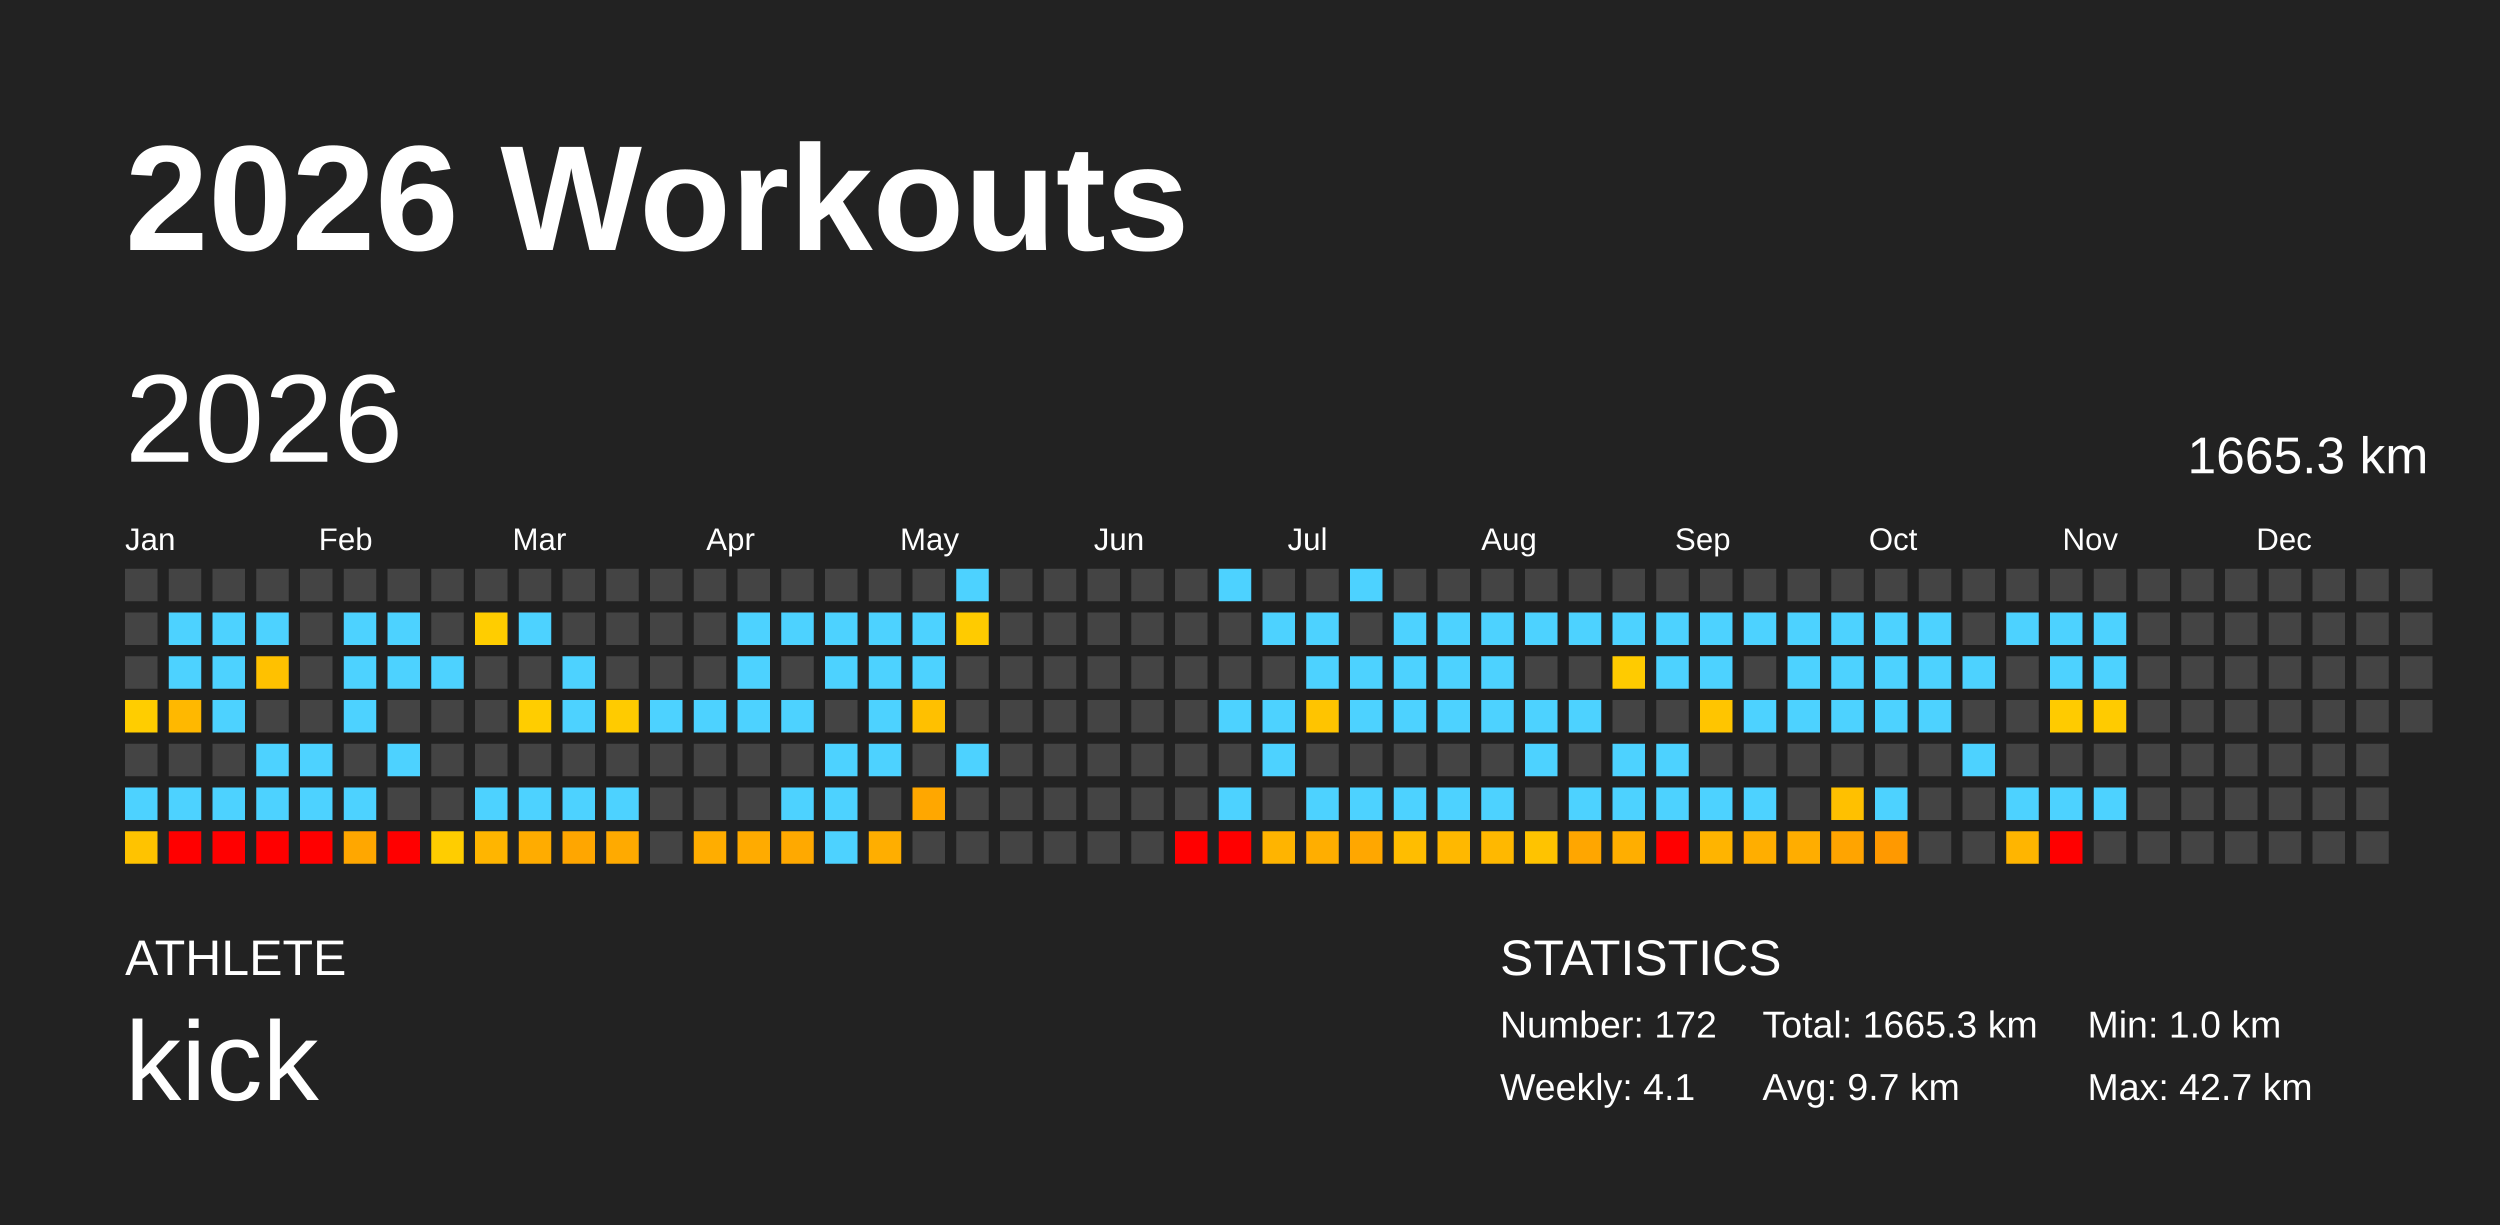
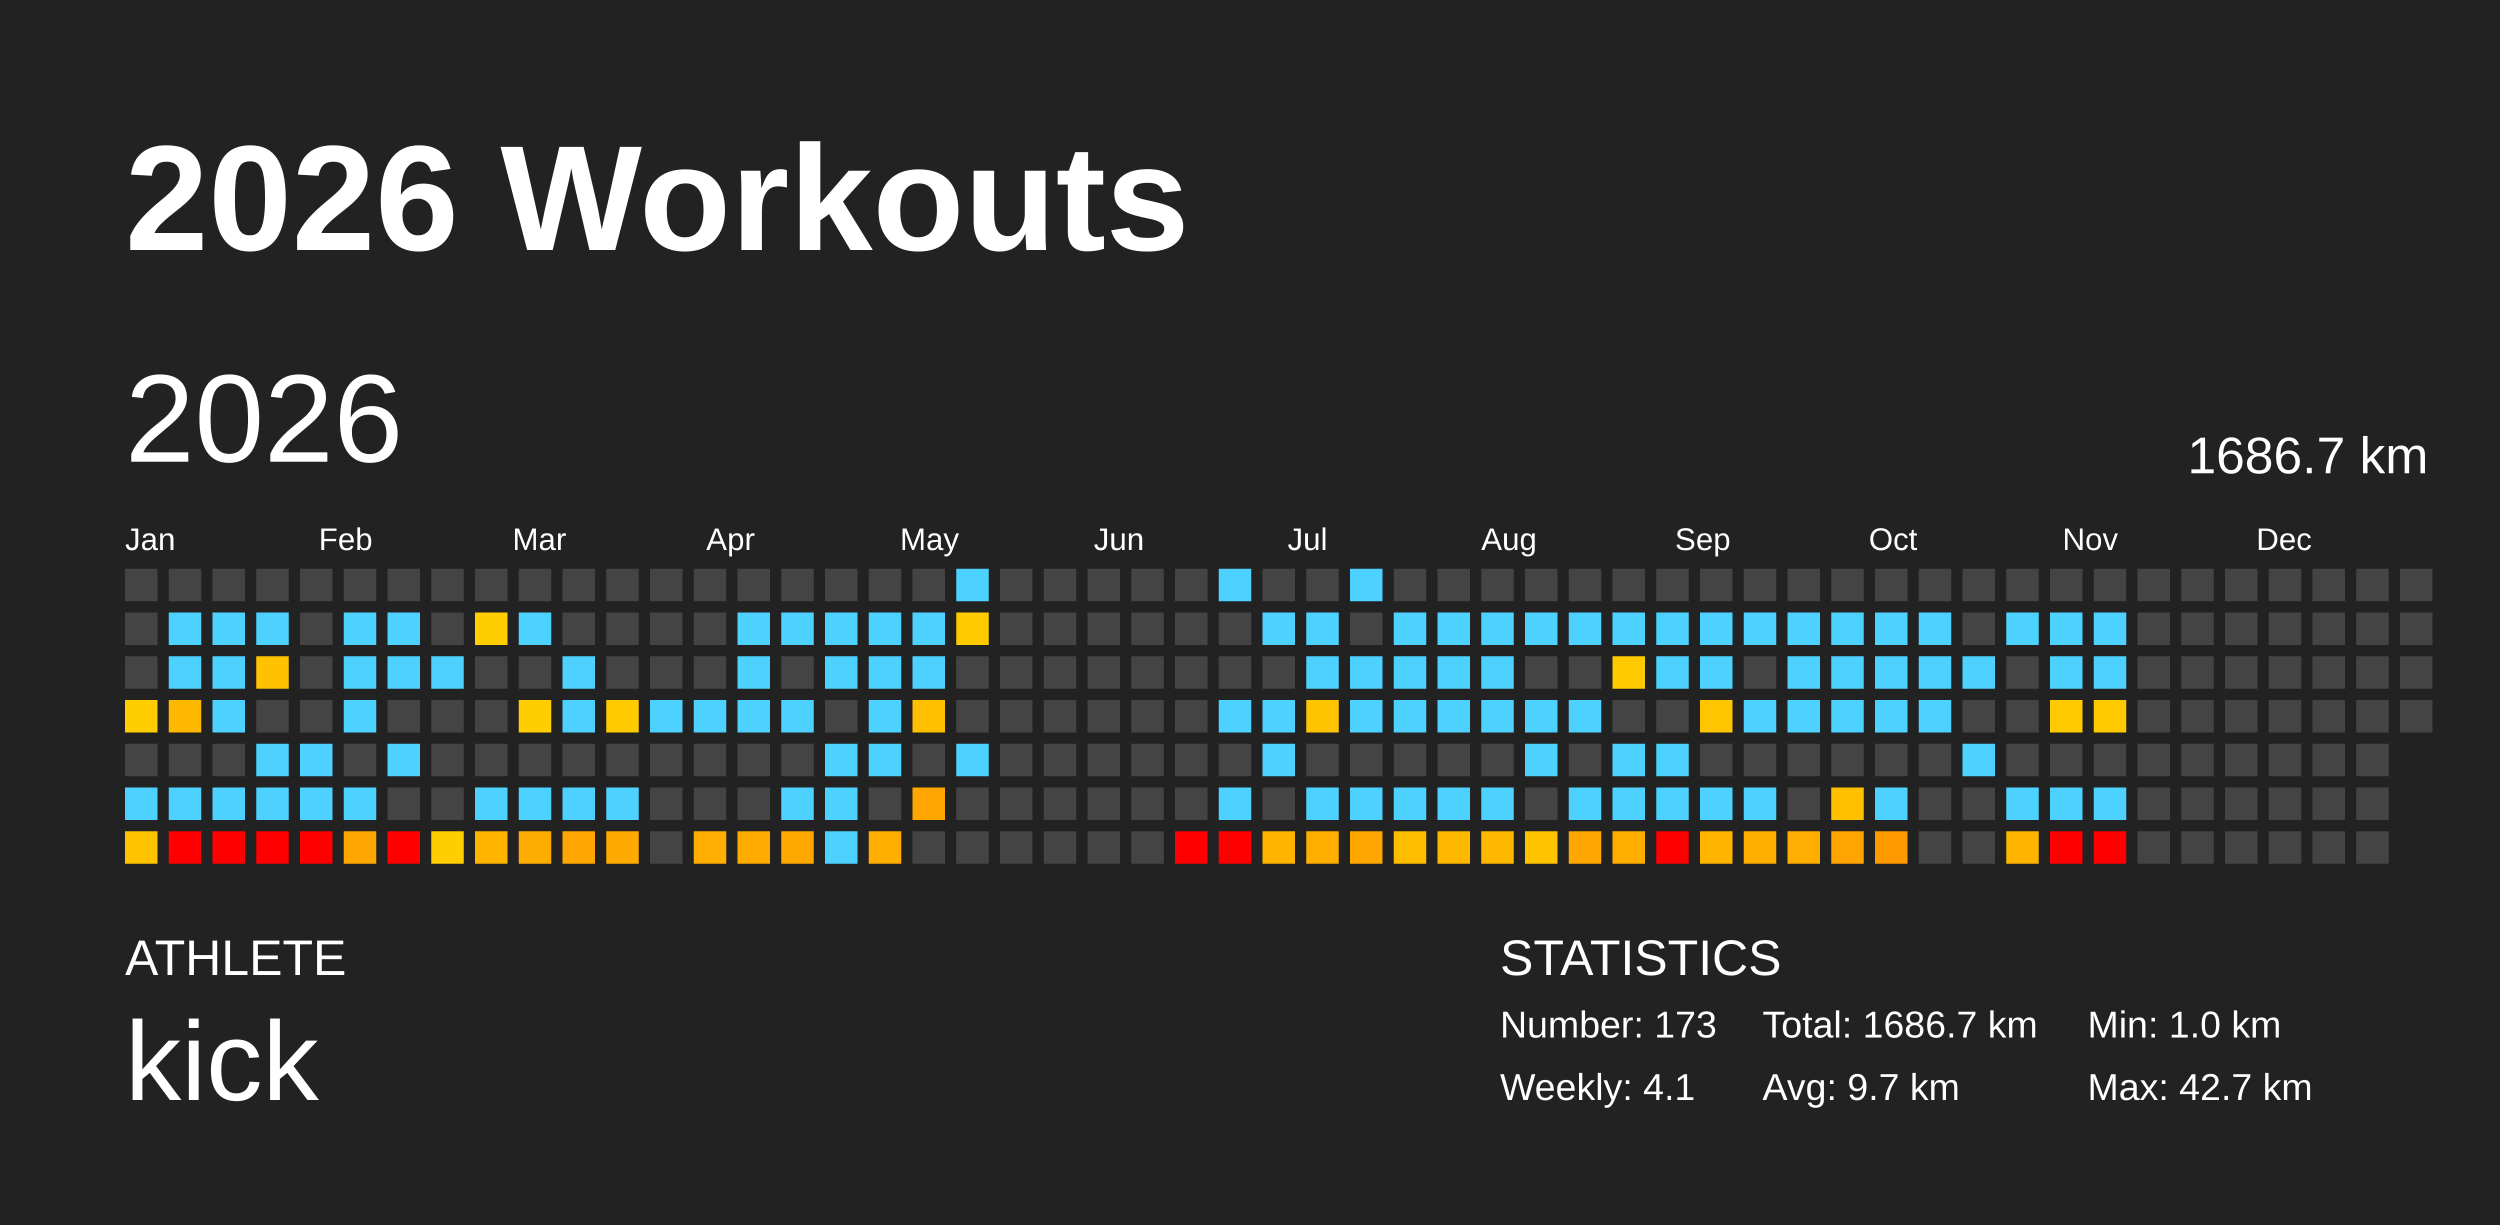
<svg xmlns="http://www.w3.org/2000/svg" baseProfile="full" height="98mm" version="1.1" viewBox="0,0,200,98" width="200mm">
  <defs />
  <rect fill="#222222" height="98" width="200" x="0" y="0" />
  <text fill="#FFFFFF" style="font-size:12px; font-family:Arial; font-weight:bold;" x="10" y="20">2026 Workouts</text>
  <text fill="#FFFFFF" style="font-size:4px; font-family:Arial" x="10" y="78">ATHLETE</text>
  <text fill="#FFFFFF" style="font-size:9px; font-family:Arial" x="10" y="88">kick</text>
  <text fill="#FFFFFF" style="font-size:4px; font-family:Arial" x="120" y="78">STATISTICS</text>
-   <text fill="#FFFFFF" style="font-size:3px; font-family:Arial" x="120" y="83">Number: 172</text>
+   <text fill="#FFFFFF" style="font-size:3px; font-family:Arial" x="120" y="83">Number: 173</text>
  <text fill="#FFFFFF" style="font-size:3px; font-family:Arial" x="120" y="88">Weekly: 4.1</text>
-   <text fill="#FFFFFF" style="font-size:3px; font-family:Arial" x="141" y="83">Total: 1665.3 km</text>
+   <text fill="#FFFFFF" style="font-size:3px; font-family:Arial" x="141" y="83">Total: 1686.7 km</text>
  <text fill="#FFFFFF" style="font-size:3px; font-family:Arial" x="141" y="88">Avg: 9.7 km</text>
  <text fill="#FFFFFF" style="font-size:3px; font-family:Arial" x="167" y="83">Min: 1.0 km</text>
  <text fill="#FFFFFF" style="font-size:3px; font-family:Arial" x="167" y="88">Max: 42.7 km</text>
  <text dominant-baseline="hanging" fill="#FFFFFF" style="font-size:10.0px; font-family:Arial;" x="10" y="30">2026</text>
-   <text dominant-baseline="hanging" fill="#FFFFFF" style="font-size:4.125px; font-family:Arial;" x="175" y="35">1665.3 km</text>
+   <text dominant-baseline="hanging" fill="#FFFFFF" style="font-size:4.125px; font-family:Arial;" x="175" y="35">1686.7 km</text>
  <text fill="#FFFFFF" style="font-size:2.5px; font-family:Arial" x="10.0" y="44">Jan</text>
  <text fill="#FFFFFF" style="font-size:2.5px; font-family:Arial" x="25.5" y="44">Feb</text>
  <text fill="#FFFFFF" style="font-size:2.5px; font-family:Arial" x="41.0" y="44">Mar</text>
  <text fill="#FFFFFF" style="font-size:2.5px; font-family:Arial" x="56.5" y="44">Apr</text>
  <text fill="#FFFFFF" style="font-size:2.5px; font-family:Arial" x="72.0" y="44">May</text>
  <text fill="#FFFFFF" style="font-size:2.5px; font-family:Arial" x="87.5" y="44">Jun</text>
  <text fill="#FFFFFF" style="font-size:2.5px; font-family:Arial" x="103.0" y="44">Jul</text>
  <text fill="#FFFFFF" style="font-size:2.5px; font-family:Arial" x="118.5" y="44">Aug</text>
  <text fill="#FFFFFF" style="font-size:2.5px; font-family:Arial" x="134.0" y="44">Sep</text>
  <text fill="#FFFFFF" style="font-size:2.5px; font-family:Arial" x="149.5" y="44">Oct</text>
  <text fill="#FFFFFF" style="font-size:2.5px; font-family:Arial" x="165.0" y="44">Nov</text>
  <text fill="#FFFFFF" style="font-size:2.5px; font-family:Arial" x="180.5" y="44">Dec</text>
  <rect fill="#444444" height="2.6" width="2.6" x="10.0" y="45.5" />
  <rect fill="#444444" height="2.6" width="2.6" x="10.0" y="49.0" />
  <rect fill="#444444" height="2.6" width="2.6" x="10.0" y="52.5" />
  <rect fill="#ffcd00" height="2.6" width="2.6" x="10.0" y="56.0" />
  <rect fill="#444444" height="2.6" width="2.6" x="10.0" y="59.5" />
  <rect fill="#4dd2ff" height="2.6" width="2.6" x="10.0" y="63.0" />
  <rect fill="#ffc300" height="2.6" width="2.6" x="10.0" y="66.5" />
  <rect fill="#444444" height="2.6" width="2.6" x="13.5" y="45.5" />
  <rect fill="#4dd2ff" height="2.6" width="2.6" x="13.5" y="49.0" />
  <rect fill="#4dd2ff" height="2.6" width="2.6" x="13.5" y="52.5" />
  <rect fill="#ffb800" height="2.6" width="2.6" x="13.5" y="56.0" />
  <rect fill="#444444" height="2.6" width="2.6" x="13.5" y="59.5" />
  <rect fill="#4dd2ff" height="2.6" width="2.6" x="13.5" y="63.0" />
  <rect fill="red" height="2.6" width="2.6" x="13.5" y="66.5" />
  <rect fill="#444444" height="2.6" width="2.6" x="17.0" y="45.5" />
  <rect fill="#4dd2ff" height="2.6" width="2.6" x="17.0" y="49.0" />
  <rect fill="#4dd2ff" height="2.6" width="2.6" x="17.0" y="52.5" />
  <rect fill="#4dd2ff" height="2.6" width="2.6" x="17.0" y="56.0" />
  <rect fill="#444444" height="2.6" width="2.6" x="17.0" y="59.5" />
  <rect fill="#4dd2ff" height="2.6" width="2.6" x="17.0" y="63.0" />
  <rect fill="red" height="2.6" width="2.6" x="17.0" y="66.5" />
  <rect fill="#444444" height="2.6" width="2.6" x="20.5" y="45.5" />
  <rect fill="#4dd2ff" height="2.6" width="2.6" x="20.5" y="49.0" />
  <rect fill="#ffc100" height="2.6" width="2.6" x="20.5" y="52.5" />
  <rect fill="#444444" height="2.6" width="2.6" x="20.5" y="56.0" />
  <rect fill="#4dd2ff" height="2.6" width="2.6" x="20.5" y="59.5" />
  <rect fill="#4dd2ff" height="2.6" width="2.6" x="20.5" y="63.0" />
  <rect fill="red" height="2.6" width="2.6" x="20.5" y="66.5" />
  <rect fill="#444444" height="2.6" width="2.6" x="24.0" y="45.5" />
  <rect fill="#444444" height="2.6" width="2.6" x="24.0" y="49.0" />
  <rect fill="#444444" height="2.6" width="2.6" x="24.0" y="52.5" />
  <rect fill="#444444" height="2.6" width="2.6" x="24.0" y="56.0" />
  <rect fill="#4dd2ff" height="2.6" width="2.6" x="24.0" y="59.5" />
  <rect fill="#4dd2ff" height="2.6" width="2.6" x="24.0" y="63.0" />
  <rect fill="red" height="2.6" width="2.6" x="24.0" y="66.5" />
  <rect fill="#444444" height="2.6" width="2.6" x="27.5" y="45.5" />
  <rect fill="#4dd2ff" height="2.6" width="2.6" x="27.5" y="49.0" />
  <rect fill="#4dd2ff" height="2.6" width="2.6" x="27.5" y="52.5" />
  <rect fill="#4dd2ff" height="2.6" width="2.6" x="27.5" y="56.0" />
  <rect fill="#444444" height="2.6" width="2.6" x="27.5" y="59.5" />
  <rect fill="#4dd2ff" height="2.6" width="2.6" x="27.5" y="63.0" />
  <rect fill="#ffa700" height="2.6" width="2.6" x="27.5" y="66.5" />
  <rect fill="#444444" height="2.6" width="2.6" x="31.0" y="45.5" />
  <rect fill="#4dd2ff" height="2.6" width="2.6" x="31.0" y="49.0" />
  <rect fill="#4dd2ff" height="2.6" width="2.6" x="31.0" y="52.5" />
  <rect fill="#444444" height="2.6" width="2.6" x="31.0" y="56.0" />
  <rect fill="#4dd2ff" height="2.6" width="2.6" x="31.0" y="59.5" />
  <rect fill="#444444" height="2.6" width="2.6" x="31.0" y="63.0" />
  <rect fill="red" height="2.6" width="2.6" x="31.0" y="66.5" />
  <rect fill="#444444" height="2.6" width="2.6" x="34.5" y="45.5" />
  <rect fill="#444444" height="2.6" width="2.6" x="34.5" y="49.0" />
  <rect fill="#4dd2ff" height="2.6" width="2.6" x="34.5" y="52.5" />
  <rect fill="#444444" height="2.6" width="2.6" x="34.5" y="56.0" />
  <rect fill="#444444" height="2.6" width="2.6" x="34.5" y="59.5" />
  <rect fill="#444444" height="2.6" width="2.6" x="34.5" y="63.0" />
  <rect fill="#ffcd00" height="2.6" width="2.6" x="34.5" y="66.5" />
  <rect fill="#444444" height="2.6" width="2.6" x="38.0" y="45.5" />
  <rect fill="#ffcd00" height="2.6" width="2.6" x="38.0" y="49.0" />
  <rect fill="#444444" height="2.6" width="2.6" x="38.0" y="52.5" />
  <rect fill="#444444" height="2.6" width="2.6" x="38.0" y="56.0" />
  <rect fill="#444444" height="2.6" width="2.6" x="38.0" y="59.5" />
  <rect fill="#4dd2ff" height="2.6" width="2.6" x="38.0" y="63.0" />
  <rect fill="#ffb500" height="2.6" width="2.6" x="38.0" y="66.5" />
  <rect fill="#444444" height="2.6" width="2.6" x="41.5" y="45.5" />
  <rect fill="#4dd2ff" height="2.6" width="2.6" x="41.5" y="49.0" />
  <rect fill="#444444" height="2.6" width="2.6" x="41.5" y="52.5" />
  <rect fill="#ffcd00" height="2.6" width="2.6" x="41.5" y="56.0" />
  <rect fill="#444444" height="2.6" width="2.6" x="41.5" y="59.5" />
  <rect fill="#4dd2ff" height="2.6" width="2.6" x="41.5" y="63.0" />
  <rect fill="#ffac00" height="2.6" width="2.6" x="41.5" y="66.5" />
  <rect fill="#444444" height="2.6" width="2.6" x="45.0" y="45.5" />
  <rect fill="#444444" height="2.6" width="2.6" x="45.0" y="49.0" />
  <rect fill="#4dd2ff" height="2.6" width="2.6" x="45.0" y="52.5" />
  <rect fill="#4dd2ff" height="2.6" width="2.6" x="45.0" y="56.0" />
  <rect fill="#444444" height="2.6" width="2.6" x="45.0" y="59.5" />
  <rect fill="#4dd2ff" height="2.6" width="2.6" x="45.0" y="63.0" />
  <rect fill="#ffa600" height="2.6" width="2.6" x="45.0" y="66.5" />
  <rect fill="#444444" height="2.6" width="2.6" x="48.5" y="45.5" />
  <rect fill="#444444" height="2.6" width="2.6" x="48.5" y="49.0" />
  <rect fill="#444444" height="2.6" width="2.6" x="48.5" y="52.5" />
  <rect fill="#ffcb00" height="2.6" width="2.6" x="48.5" y="56.0" />
  <rect fill="#444444" height="2.6" width="2.6" x="48.5" y="59.5" />
  <rect fill="#4dd2ff" height="2.6" width="2.6" x="48.5" y="63.0" />
  <rect fill="#ffaa00" height="2.6" width="2.6" x="48.5" y="66.5" />
  <rect fill="#444444" height="2.6" width="2.6" x="52.0" y="45.5" />
  <rect fill="#444444" height="2.6" width="2.6" x="52.0" y="49.0" />
  <rect fill="#444444" height="2.6" width="2.6" x="52.0" y="52.5" />
  <rect fill="#4dd2ff" height="2.6" width="2.6" x="52.0" y="56.0" />
  <rect fill="#444444" height="2.6" width="2.6" x="52.0" y="59.5" />
  <rect fill="#444444" height="2.6" width="2.6" x="52.0" y="63.0" />
  <rect fill="#444444" height="2.6" width="2.6" x="52.0" y="66.5" />
  <rect fill="#444444" height="2.6" width="2.6" x="55.5" y="45.5" />
  <rect fill="#444444" height="2.6" width="2.6" x="55.5" y="49.0" />
  <rect fill="#444444" height="2.6" width="2.6" x="55.5" y="52.5" />
  <rect fill="#4dd2ff" height="2.6" width="2.6" x="55.5" y="56.0" />
  <rect fill="#444444" height="2.6" width="2.6" x="55.5" y="59.5" />
  <rect fill="#444444" height="2.6" width="2.6" x="55.5" y="63.0" />
  <rect fill="#ffad00" height="2.6" width="2.6" x="55.5" y="66.5" />
  <rect fill="#444444" height="2.6" width="2.6" x="59.0" y="45.5" />
  <rect fill="#4dd2ff" height="2.6" width="2.6" x="59.0" y="49.0" />
  <rect fill="#4dd2ff" height="2.6" width="2.6" x="59.0" y="52.5" />
  <rect fill="#4dd2ff" height="2.6" width="2.6" x="59.0" y="56.0" />
  <rect fill="#444444" height="2.6" width="2.6" x="59.0" y="59.5" />
  <rect fill="#444444" height="2.6" width="2.6" x="59.0" y="63.0" />
  <rect fill="#ffab00" height="2.6" width="2.6" x="59.0" y="66.5" />
  <rect fill="#444444" height="2.6" width="2.6" x="62.5" y="45.5" />
  <rect fill="#4dd2ff" height="2.6" width="2.6" x="62.5" y="49.0" />
  <rect fill="#444444" height="2.6" width="2.6" x="62.5" y="52.5" />
  <rect fill="#4dd2ff" height="2.6" width="2.6" x="62.5" y="56.0" />
  <rect fill="#444444" height="2.6" width="2.6" x="62.5" y="59.5" />
  <rect fill="#4dd2ff" height="2.6" width="2.6" x="62.5" y="63.0" />
  <rect fill="#ffa900" height="2.6" width="2.6" x="62.5" y="66.5" />
  <rect fill="#444444" height="2.6" width="2.6" x="66.0" y="45.5" />
  <rect fill="#4dd2ff" height="2.6" width="2.6" x="66.0" y="49.0" />
  <rect fill="#4dd2ff" height="2.6" width="2.6" x="66.0" y="52.5" />
  <rect fill="#444444" height="2.6" width="2.6" x="66.0" y="56.0" />
  <rect fill="#4dd2ff" height="2.6" width="2.6" x="66.0" y="59.5" />
  <rect fill="#4dd2ff" height="2.6" width="2.6" x="66.0" y="63.0" />
  <rect fill="#4dd2ff" height="2.6" width="2.6" x="66.0" y="66.5" />
  <rect fill="#444444" height="2.6" width="2.6" x="69.5" y="45.5" />
  <rect fill="#4dd2ff" height="2.6" width="2.6" x="69.5" y="49.0" />
  <rect fill="#4dd2ff" height="2.6" width="2.6" x="69.5" y="52.5" />
  <rect fill="#4dd2ff" height="2.6" width="2.6" x="69.5" y="56.0" />
  <rect fill="#4dd2ff" height="2.6" width="2.6" x="69.5" y="59.5" />
  <rect fill="#444444" height="2.6" width="2.6" x="69.5" y="63.0" />
  <rect fill="#ffae00" height="2.6" width="2.6" x="69.5" y="66.5" />
  <rect fill="#444444" height="2.6" width="2.6" x="73.0" y="45.5" />
  <rect fill="#4dd2ff" height="2.6" width="2.6" x="73.0" y="49.0" />
  <rect fill="#4dd2ff" height="2.6" width="2.6" x="73.0" y="52.5" />
  <rect fill="#ffc000" height="2.6" width="2.6" x="73.0" y="56.0" />
  <rect fill="#444444" height="2.6" width="2.6" x="73.0" y="59.5" />
  <rect fill="#ffa700" height="2.6" width="2.6" x="73.0" y="63.0" />
  <rect fill="#444444" height="2.6" width="2.6" x="73.0" y="66.5" />
  <rect fill="#4dd2ff" height="2.6" width="2.6" x="76.5" y="45.5" />
  <rect fill="#ffcb00" height="2.6" width="2.6" x="76.5" y="49.0" />
  <rect fill="#444444" height="2.6" width="2.6" x="76.5" y="52.5" />
  <rect fill="#444444" height="2.6" width="2.6" x="76.5" y="56.0" />
  <rect fill="#4dd2ff" height="2.6" width="2.6" x="76.5" y="59.5" />
  <rect fill="#444444" height="2.6" width="2.6" x="76.5" y="63.0" />
  <rect fill="#444444" height="2.6" width="2.6" x="76.5" y="66.5" />
  <rect fill="#444444" height="2.6" width="2.6" x="80.0" y="45.5" />
  <rect fill="#444444" height="2.6" width="2.6" x="80.0" y="49.0" />
  <rect fill="#444444" height="2.6" width="2.6" x="80.0" y="52.5" />
  <rect fill="#444444" height="2.6" width="2.6" x="80.0" y="56.0" />
  <rect fill="#444444" height="2.6" width="2.6" x="80.0" y="59.5" />
  <rect fill="#444444" height="2.6" width="2.6" x="80.0" y="63.0" />
  <rect fill="#444444" height="2.6" width="2.6" x="80.0" y="66.5" />
  <rect fill="#444444" height="2.6" width="2.6" x="83.5" y="45.5" />
  <rect fill="#444444" height="2.6" width="2.6" x="83.5" y="49.0" />
  <rect fill="#444444" height="2.6" width="2.6" x="83.5" y="52.5" />
  <rect fill="#444444" height="2.6" width="2.6" x="83.5" y="56.0" />
  <rect fill="#444444" height="2.6" width="2.6" x="83.5" y="59.5" />
  <rect fill="#444444" height="2.6" width="2.6" x="83.5" y="63.0" />
  <rect fill="#444444" height="2.6" width="2.6" x="83.5" y="66.5" />
  <rect fill="#444444" height="2.6" width="2.6" x="87.0" y="45.5" />
  <rect fill="#444444" height="2.6" width="2.6" x="87.0" y="49.0" />
  <rect fill="#444444" height="2.6" width="2.6" x="87.0" y="52.5" />
  <rect fill="#444444" height="2.6" width="2.6" x="87.0" y="56.0" />
  <rect fill="#444444" height="2.6" width="2.6" x="87.0" y="59.5" />
  <rect fill="#444444" height="2.6" width="2.6" x="87.0" y="63.0" />
  <rect fill="#444444" height="2.6" width="2.6" x="87.0" y="66.5" />
  <rect fill="#444444" height="2.6" width="2.6" x="90.5" y="45.5" />
  <rect fill="#444444" height="2.6" width="2.6" x="90.5" y="49.0" />
  <rect fill="#444444" height="2.6" width="2.6" x="90.5" y="52.5" />
  <rect fill="#444444" height="2.6" width="2.6" x="90.5" y="56.0" />
  <rect fill="#444444" height="2.6" width="2.6" x="90.5" y="59.5" />
  <rect fill="#444444" height="2.6" width="2.6" x="90.5" y="63.0" />
  <rect fill="#444444" height="2.6" width="2.6" x="90.5" y="66.5" />
  <rect fill="#444444" height="2.6" width="2.6" x="94.0" y="45.5" />
  <rect fill="#444444" height="2.6" width="2.6" x="94.0" y="49.0" />
  <rect fill="#444444" height="2.6" width="2.6" x="94.0" y="52.5" />
  <rect fill="#444444" height="2.6" width="2.6" x="94.0" y="56.0" />
  <rect fill="#444444" height="2.6" width="2.6" x="94.0" y="59.5" />
  <rect fill="#444444" height="2.6" width="2.6" x="94.0" y="63.0" />
  <rect fill="red" height="2.6" width="2.6" x="94.0" y="66.5" />
  <rect fill="#4dd2ff" height="2.6" width="2.6" x="97.5" y="45.5" />
  <rect fill="#444444" height="2.6" width="2.6" x="97.5" y="49.0" />
  <rect fill="#444444" height="2.6" width="2.6" x="97.5" y="52.5" />
  <rect fill="#4dd2ff" height="2.6" width="2.6" x="97.5" y="56.0" />
  <rect fill="#444444" height="2.6" width="2.6" x="97.5" y="59.5" />
  <rect fill="#4dd2ff" height="2.6" width="2.6" x="97.5" y="63.0" />
  <rect fill="red" height="2.6" width="2.6" x="97.5" y="66.5" />
  <rect fill="#444444" height="2.6" width="2.6" x="101.0" y="45.5" />
  <rect fill="#4dd2ff" height="2.6" width="2.6" x="101.0" y="49.0" />
  <rect fill="#444444" height="2.6" width="2.6" x="101.0" y="52.5" />
  <rect fill="#4dd2ff" height="2.6" width="2.6" x="101.0" y="56.0" />
  <rect fill="#4dd2ff" height="2.6" width="2.6" x="101.0" y="59.5" />
  <rect fill="#444444" height="2.6" width="2.6" x="101.0" y="63.0" />
  <rect fill="#ffb400" height="2.6" width="2.6" x="101.0" y="66.5" />
  <rect fill="#444444" height="2.6" width="2.6" x="104.5" y="45.5" />
  <rect fill="#4dd2ff" height="2.6" width="2.6" x="104.5" y="49.0" />
  <rect fill="#4dd2ff" height="2.6" width="2.6" x="104.5" y="52.5" />
  <rect fill="#ffc400" height="2.6" width="2.6" x="104.5" y="56.0" />
  <rect fill="#444444" height="2.6" width="2.6" x="104.5" y="59.5" />
  <rect fill="#4dd2ff" height="2.6" width="2.6" x="104.5" y="63.0" />
  <rect fill="#ffae00" height="2.6" width="2.6" x="104.5" y="66.5" />
  <rect fill="#4dd2ff" height="2.6" width="2.6" x="108.0" y="45.5" />
  <rect fill="#444444" height="2.6" width="2.6" x="108.0" y="49.0" />
  <rect fill="#4dd2ff" height="2.6" width="2.6" x="108.0" y="52.5" />
  <rect fill="#4dd2ff" height="2.6" width="2.6" x="108.0" y="56.0" />
  <rect fill="#444444" height="2.6" width="2.6" x="108.0" y="59.5" />
  <rect fill="#4dd2ff" height="2.6" width="2.6" x="108.0" y="63.0" />
  <rect fill="#ffa700" height="2.6" width="2.6" x="108.0" y="66.5" />
  <rect fill="#444444" height="2.6" width="2.6" x="111.5" y="45.5" />
  <rect fill="#4dd2ff" height="2.6" width="2.6" x="111.5" y="49.0" />
  <rect fill="#4dd2ff" height="2.6" width="2.6" x="111.5" y="52.5" />
  <rect fill="#4dd2ff" height="2.6" width="2.6" x="111.5" y="56.0" />
  <rect fill="#444444" height="2.6" width="2.6" x="111.5" y="59.5" />
  <rect fill="#4dd2ff" height="2.6" width="2.6" x="111.5" y="63.0" />
  <rect fill="#ffbd00" height="2.6" width="2.6" x="111.5" y="66.5" />
  <rect fill="#444444" height="2.6" width="2.6" x="115.0" y="45.5" />
  <rect fill="#4dd2ff" height="2.6" width="2.6" x="115.0" y="49.0" />
  <rect fill="#4dd2ff" height="2.6" width="2.6" x="115.0" y="52.5" />
  <rect fill="#4dd2ff" height="2.6" width="2.6" x="115.0" y="56.0" />
  <rect fill="#444444" height="2.6" width="2.6" x="115.0" y="59.5" />
  <rect fill="#4dd2ff" height="2.6" width="2.6" x="115.0" y="63.0" />
  <rect fill="#ffb800" height="2.6" width="2.6" x="115.0" y="66.5" />
  <rect fill="#444444" height="2.6" width="2.6" x="118.5" y="45.5" />
  <rect fill="#4dd2ff" height="2.6" width="2.6" x="118.5" y="49.0" />
  <rect fill="#4dd2ff" height="2.6" width="2.6" x="118.5" y="52.5" />
  <rect fill="#4dd2ff" height="2.6" width="2.6" x="118.5" y="56.0" />
  <rect fill="#444444" height="2.6" width="2.6" x="118.5" y="59.5" />
  <rect fill="#4dd2ff" height="2.6" width="2.6" x="118.5" y="63.0" />
  <rect fill="#ffb800" height="2.6" width="2.6" x="118.5" y="66.5" />
  <rect fill="#444444" height="2.6" width="2.6" x="122.0" y="45.5" />
  <rect fill="#4dd2ff" height="2.6" width="2.6" x="122.0" y="49.0" />
  <rect fill="#444444" height="2.6" width="2.6" x="122.0" y="52.5" />
  <rect fill="#4dd2ff" height="2.6" width="2.6" x="122.0" y="56.0" />
  <rect fill="#4dd2ff" height="2.6" width="2.6" x="122.0" y="59.5" />
  <rect fill="#444444" height="2.6" width="2.6" x="122.0" y="63.0" />
  <rect fill="#ffc300" height="2.6" width="2.6" x="122.0" y="66.5" />
  <rect fill="#444444" height="2.6" width="2.6" x="125.5" y="45.5" />
  <rect fill="#4dd2ff" height="2.6" width="2.6" x="125.5" y="49.0" />
  <rect fill="#444444" height="2.6" width="2.6" x="125.5" y="52.5" />
  <rect fill="#4dd2ff" height="2.6" width="2.6" x="125.5" y="56.0" />
  <rect fill="#444444" height="2.6" width="2.6" x="125.5" y="59.5" />
  <rect fill="#4dd2ff" height="2.6" width="2.6" x="125.5" y="63.0" />
  <rect fill="#ffa600" height="2.6" width="2.6" x="125.5" y="66.5" />
  <rect fill="#444444" height="2.6" width="2.6" x="129.0" y="45.5" />
  <rect fill="#4dd2ff" height="2.6" width="2.6" x="129.0" y="49.0" />
  <rect fill="#ffcb00" height="2.6" width="2.6" x="129.0" y="52.5" />
  <rect fill="#444444" height="2.6" width="2.6" x="129.0" y="56.0" />
  <rect fill="#4dd2ff" height="2.6" width="2.6" x="129.0" y="59.5" />
  <rect fill="#4dd2ff" height="2.6" width="2.6" x="129.0" y="63.0" />
  <rect fill="#ffae00" height="2.6" width="2.6" x="129.0" y="66.5" />
  <rect fill="#444444" height="2.6" width="2.6" x="132.5" y="45.5" />
  <rect fill="#4dd2ff" height="2.6" width="2.6" x="132.5" y="49.0" />
  <rect fill="#4dd2ff" height="2.6" width="2.6" x="132.5" y="52.5" />
  <rect fill="#444444" height="2.6" width="2.6" x="132.5" y="56.0" />
  <rect fill="#4dd2ff" height="2.6" width="2.6" x="132.5" y="59.5" />
  <rect fill="#4dd2ff" height="2.6" width="2.6" x="132.5" y="63.0" />
  <rect fill="red" height="2.6" width="2.6" x="132.5" y="66.5" />
  <rect fill="#444444" height="2.6" width="2.6" x="136.0" y="45.5" />
  <rect fill="#4dd2ff" height="2.6" width="2.6" x="136.0" y="49.0" />
  <rect fill="#4dd2ff" height="2.6" width="2.6" x="136.0" y="52.5" />
  <rect fill="#ffc500" height="2.6" width="2.6" x="136.0" y="56.0" />
  <rect fill="#444444" height="2.6" width="2.6" x="136.0" y="59.5" />
  <rect fill="#4dd2ff" height="2.6" width="2.6" x="136.0" y="63.0" />
  <rect fill="#ffb400" height="2.6" width="2.6" x="136.0" y="66.5" />
  <rect fill="#444444" height="2.6" width="2.6" x="139.5" y="45.5" />
  <rect fill="#4dd2ff" height="2.6" width="2.6" x="139.5" y="49.0" />
  <rect fill="#444444" height="2.6" width="2.6" x="139.5" y="52.5" />
  <rect fill="#4dd2ff" height="2.6" width="2.6" x="139.5" y="56.0" />
  <rect fill="#444444" height="2.6" width="2.6" x="139.5" y="59.5" />
  <rect fill="#4dd2ff" height="2.6" width="2.6" x="139.5" y="63.0" />
  <rect fill="#ffae00" height="2.6" width="2.6" x="139.5" y="66.5" />
  <rect fill="#444444" height="2.6" width="2.6" x="143.0" y="45.5" />
  <rect fill="#4dd2ff" height="2.6" width="2.6" x="143.0" y="49.0" />
  <rect fill="#4dd2ff" height="2.6" width="2.6" x="143.0" y="52.5" />
  <rect fill="#4dd2ff" height="2.6" width="2.6" x="143.0" y="56.0" />
  <rect fill="#444444" height="2.6" width="2.6" x="143.0" y="59.5" />
  <rect fill="#444444" height="2.6" width="2.6" x="143.0" y="63.0" />
  <rect fill="#ffad00" height="2.6" width="2.6" x="143.0" y="66.5" />
  <rect fill="#444444" height="2.6" width="2.6" x="146.5" y="45.5" />
  <rect fill="#4dd2ff" height="2.6" width="2.6" x="146.5" y="49.0" />
  <rect fill="#4dd2ff" height="2.6" width="2.6" x="146.5" y="52.5" />
  <rect fill="#4dd2ff" height="2.6" width="2.6" x="146.5" y="56.0" />
  <rect fill="#444444" height="2.6" width="2.6" x="146.5" y="59.5" />
  <rect fill="#ffc000" height="2.6" width="2.6" x="146.5" y="63.0" />
  <rect fill="#ffa400" height="2.6" width="2.6" x="146.5" y="66.5" />
  <rect fill="#444444" height="2.6" width="2.6" x="150.0" y="45.5" />
  <rect fill="#4dd2ff" height="2.6" width="2.6" x="150.0" y="49.0" />
  <rect fill="#4dd2ff" height="2.6" width="2.6" x="150.0" y="52.5" />
  <rect fill="#4dd2ff" height="2.6" width="2.6" x="150.0" y="56.0" />
  <rect fill="#444444" height="2.6" width="2.6" x="150.0" y="59.5" />
  <rect fill="#4dd2ff" height="2.6" width="2.6" x="150.0" y="63.0" />
  <rect fill="#ff9900" height="2.6" width="2.6" x="150.0" y="66.5" />
  <rect fill="#444444" height="2.6" width="2.6" x="153.5" y="45.5" />
  <rect fill="#4dd2ff" height="2.6" width="2.6" x="153.5" y="49.0" />
  <rect fill="#4dd2ff" height="2.6" width="2.6" x="153.5" y="52.5" />
  <rect fill="#4dd2ff" height="2.6" width="2.6" x="153.5" y="56.0" />
  <rect fill="#444444" height="2.6" width="2.6" x="153.5" y="59.5" />
  <rect fill="#444444" height="2.6" width="2.6" x="153.5" y="63.0" />
  <rect fill="#444444" height="2.6" width="2.6" x="153.5" y="66.5" />
  <rect fill="#444444" height="2.6" width="2.6" x="157.0" y="45.5" />
  <rect fill="#444444" height="2.6" width="2.6" x="157.0" y="49.0" />
  <rect fill="#4dd2ff" height="2.6" width="2.6" x="157.0" y="52.5" />
  <rect fill="#444444" height="2.6" width="2.6" x="157.0" y="56.0" />
  <rect fill="#4dd2ff" height="2.6" width="2.6" x="157.0" y="59.5" />
  <rect fill="#444444" height="2.6" width="2.6" x="157.0" y="63.0" />
  <rect fill="#444444" height="2.6" width="2.6" x="157.0" y="66.5" />
  <rect fill="#444444" height="2.6" width="2.6" x="160.5" y="45.5" />
  <rect fill="#4dd2ff" height="2.6" width="2.6" x="160.5" y="49.0" />
  <rect fill="#444444" height="2.6" width="2.6" x="160.5" y="52.5" />
  <rect fill="#444444" height="2.6" width="2.6" x="160.5" y="56.0" />
  <rect fill="#444444" height="2.6" width="2.6" x="160.5" y="59.5" />
  <rect fill="#4dd2ff" height="2.6" width="2.6" x="160.5" y="63.0" />
  <rect fill="#ffb500" height="2.6" width="2.6" x="160.5" y="66.5" />
  <rect fill="#444444" height="2.6" width="2.6" x="164.0" y="45.5" />
  <rect fill="#4dd2ff" height="2.6" width="2.6" x="164.0" y="49.0" />
  <rect fill="#4dd2ff" height="2.6" width="2.6" x="164.0" y="52.5" />
  <rect fill="#ffcb00" height="2.6" width="2.6" x="164.0" y="56.0" />
  <rect fill="#444444" height="2.6" width="2.6" x="164.0" y="59.5" />
  <rect fill="#4dd2ff" height="2.6" width="2.6" x="164.0" y="63.0" />
  <rect fill="red" height="2.6" width="2.6" x="164.0" y="66.5" />
  <rect fill="#444444" height="2.6" width="2.6" x="167.5" y="45.5" />
  <rect fill="#4dd2ff" height="2.6" width="2.6" x="167.5" y="49.0" />
  <rect fill="#4dd2ff" height="2.6" width="2.6" x="167.5" y="52.5" />
  <rect fill="#ffcb00" height="2.6" width="2.6" x="167.5" y="56.0" />
  <rect fill="#444444" height="2.6" width="2.6" x="167.5" y="59.5" />
  <rect fill="#4dd2ff" height="2.6" width="2.6" x="167.5" y="63.0" />
-   <rect fill="#444444" height="2.6" width="2.6" x="167.5" y="66.5" />
+   <rect fill="red" height="2.6" width="2.6" x="167.5" y="66.5" />
  <rect fill="#444444" height="2.6" width="2.6" x="171.0" y="45.5" />
  <rect fill="#444444" height="2.6" width="2.6" x="171.0" y="49.0" />
  <rect fill="#444444" height="2.6" width="2.6" x="171.0" y="52.5" />
  <rect fill="#444444" height="2.6" width="2.6" x="171.0" y="56.0" />
  <rect fill="#444444" height="2.6" width="2.6" x="171.0" y="59.5" />
  <rect fill="#444444" height="2.6" width="2.6" x="171.0" y="63.0" />
  <rect fill="#444444" height="2.6" width="2.6" x="171.0" y="66.5" />
  <rect fill="#444444" height="2.6" width="2.6" x="174.5" y="45.5" />
  <rect fill="#444444" height="2.6" width="2.6" x="174.5" y="49.0" />
  <rect fill="#444444" height="2.6" width="2.6" x="174.5" y="52.5" />
  <rect fill="#444444" height="2.6" width="2.6" x="174.5" y="56.0" />
  <rect fill="#444444" height="2.6" width="2.6" x="174.5" y="59.5" />
  <rect fill="#444444" height="2.6" width="2.6" x="174.5" y="63.0" />
  <rect fill="#444444" height="2.6" width="2.6" x="174.5" y="66.5" />
  <rect fill="#444444" height="2.6" width="2.6" x="178.0" y="45.5" />
  <rect fill="#444444" height="2.6" width="2.6" x="178.0" y="49.0" />
  <rect fill="#444444" height="2.6" width="2.6" x="178.0" y="52.5" />
  <rect fill="#444444" height="2.6" width="2.6" x="178.0" y="56.0" />
  <rect fill="#444444" height="2.6" width="2.6" x="178.0" y="59.5" />
  <rect fill="#444444" height="2.6" width="2.6" x="178.0" y="63.0" />
  <rect fill="#444444" height="2.6" width="2.6" x="178.0" y="66.5" />
  <rect fill="#444444" height="2.6" width="2.6" x="181.5" y="45.5" />
  <rect fill="#444444" height="2.6" width="2.6" x="181.5" y="49.0" />
  <rect fill="#444444" height="2.6" width="2.6" x="181.5" y="52.5" />
  <rect fill="#444444" height="2.6" width="2.6" x="181.5" y="56.0" />
  <rect fill="#444444" height="2.6" width="2.6" x="181.5" y="59.5" />
  <rect fill="#444444" height="2.6" width="2.6" x="181.5" y="63.0" />
  <rect fill="#444444" height="2.6" width="2.6" x="181.5" y="66.5" />
  <rect fill="#444444" height="2.6" width="2.6" x="185.0" y="45.5" />
  <rect fill="#444444" height="2.6" width="2.6" x="185.0" y="49.0" />
  <rect fill="#444444" height="2.6" width="2.6" x="185.0" y="52.5" />
  <rect fill="#444444" height="2.6" width="2.6" x="185.0" y="56.0" />
  <rect fill="#444444" height="2.6" width="2.6" x="185.0" y="59.5" />
  <rect fill="#444444" height="2.6" width="2.6" x="185.0" y="63.0" />
  <rect fill="#444444" height="2.6" width="2.6" x="185.0" y="66.5" />
  <rect fill="#444444" height="2.6" width="2.6" x="188.5" y="45.5" />
  <rect fill="#444444" height="2.6" width="2.6" x="188.5" y="49.0" />
  <rect fill="#444444" height="2.6" width="2.6" x="188.5" y="52.5" />
  <rect fill="#444444" height="2.6" width="2.6" x="188.5" y="56.0" />
  <rect fill="#444444" height="2.6" width="2.6" x="188.5" y="59.5" />
  <rect fill="#444444" height="2.6" width="2.6" x="188.5" y="63.0" />
  <rect fill="#444444" height="2.6" width="2.6" x="188.5" y="66.5" />
  <rect fill="#444444" height="2.6" width="2.6" x="192.0" y="45.5" />
  <rect fill="#444444" height="2.6" width="2.6" x="192.0" y="49.0" />
  <rect fill="#444444" height="2.6" width="2.6" x="192.0" y="52.5" />
  <rect fill="#444444" height="2.6" width="2.6" x="192.0" y="56.0" />
</svg>
